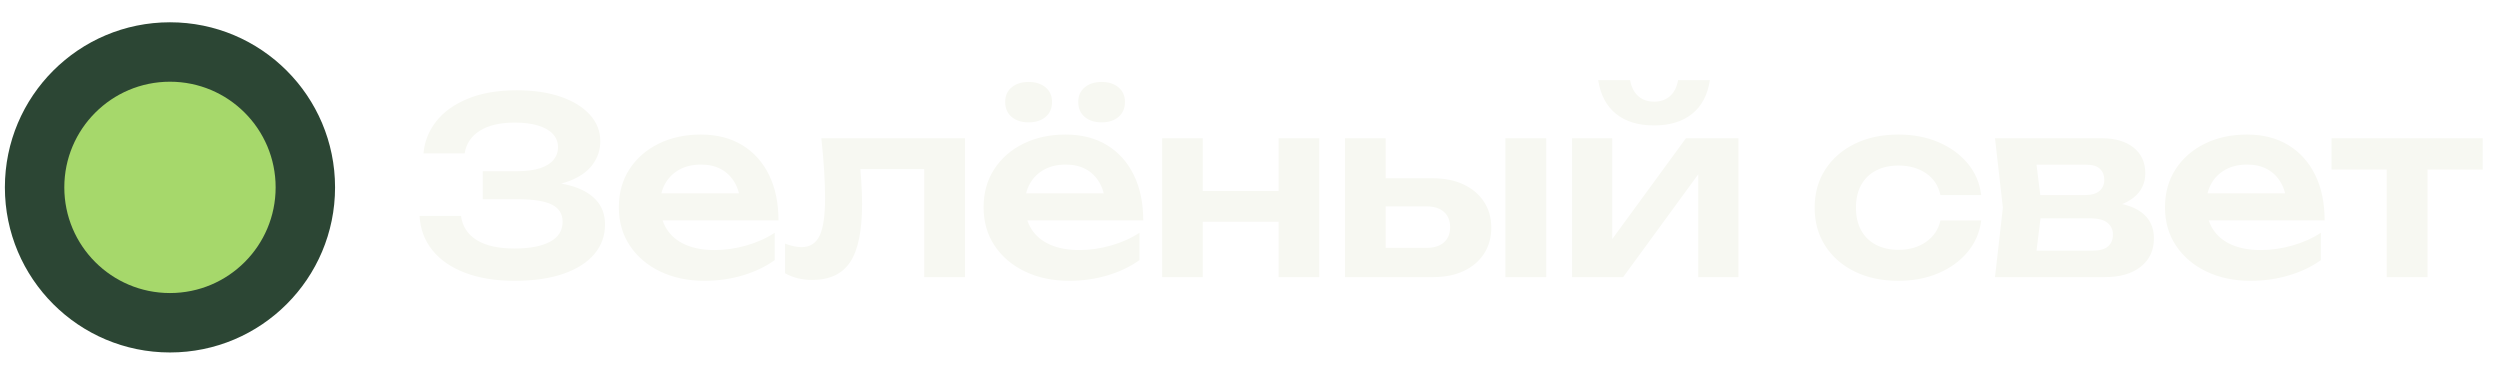
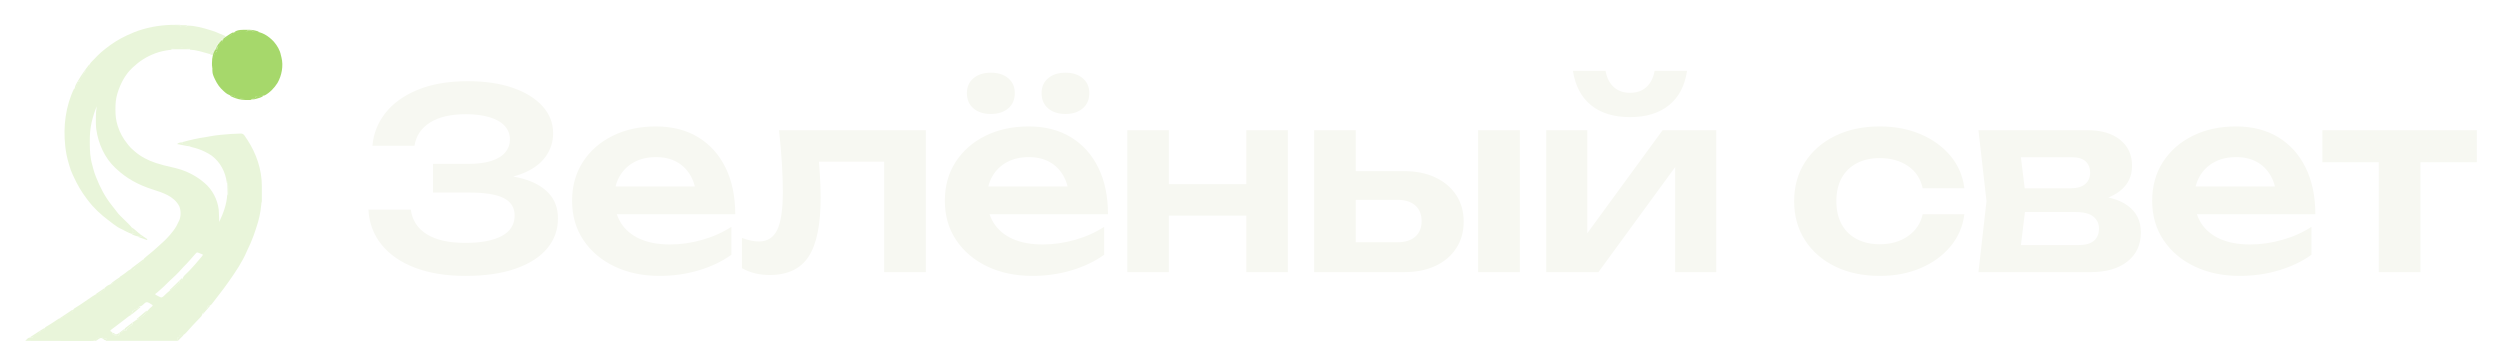
- <svg xmlns="http://www.w3.org/2000/svg" viewBox="0 0 1024 154" width="1024" height="154">
-   <circle cx="69.62" cy="76.75" r="67.62" fill="#2C4634" />
-   <circle cx="69.62" cy="76.75" r="43.28" fill="#A6D86B" />
-   <path d="M210.71 115.02Q199.19 115.02 190.575 111.76Q181.96 108.5 177.125 102.51Q172.29 96.52 171.85 88.44H188.83Q189.71 94.89 195.27 98.34Q200.83 101.79 210.71 101.79Q220.1 101.79 225.275 99.035Q230.45 96.28 230.45 90.8Q230.45 86.08 226.115 83.845Q221.78 81.61 212.11 81.61H197.74V70.12H211.81Q217.54 70.12 221.25 68.89Q224.96 67.66 226.765 65.43Q228.57 63.2 228.57 60.42Q228.57 57.12 226.42 54.84Q224.27 52.56 220.295 51.385Q216.32 50.21 210.89 50.21Q201.85 50.21 196.555 53.54Q191.26 56.87 190.31 62.84H173.46Q174.07 55.62 178.625 49.77Q183.18 43.92 191.56 40.45Q199.94 36.98 211.67 36.98Q222.06 36.98 229.725 39.645Q237.39 42.31 241.635 47.005Q245.88 51.7 245.88 57.89Q245.88 63.03 242.81 67.3Q239.74 71.57 233.375 74.07Q227.01 76.57 217.07 76.54V74.55Q226.64 74.12 233.505 75.995Q240.37 77.87 244.095 81.855Q247.82 85.84 247.82 91.99Q247.82 98.82 243.505 103.995Q239.19 109.17 230.89 112.095Q222.59 115.02 210.71 115.02Z M288.57 115.02Q278.43 115.02 270.505 111.24Q262.58 107.46 258.03 100.685Q253.48 93.91 253.48 84.92Q253.48 76.03 257.81 69.335Q262.14 62.64 269.745 58.875Q277.35 55.11 287.06 55.11Q296.92 55.11 304.035 59.45Q311.15 63.79 315.01 71.685Q318.87 79.58 318.87 90.28H266.86V79.18H309.88L303.29 83.18Q302.96 78.21 300.88 74.69Q298.8 71.17 295.345 69.29Q291.89 67.41 287.15 67.41Q282.05 67.41 278.31 69.455Q274.57 71.5 272.485 75.155Q270.4 78.81 270.4 83.73Q270.4 89.58 273.04 93.775Q275.68 97.97 280.675 100.195Q285.67 102.42 292.72 102.42Q299.13 102.42 305.66 100.565Q312.19 98.71 317.33 95.34V106.54Q311.77 110.54 304.29 112.78Q296.81 115.02 288.57 115.02Z M336.42 56.63H395.27V113.5H378.55V61.56L386.23 69.24H344.78L351.91 62.99Q352.44 69.07 352.775 74.23Q353.11 79.39 353.11 83.52Q353.11 99.88 348.28 107.27Q343.45 114.66 332.67 114.66Q329.64 114.66 326.9 114.015Q324.16 113.37 321.56 111.92V99.79Q323.36 100.49 325.11 100.86Q326.86 101.23 328.3 101.23Q333.47 101.23 335.71 96.55Q337.95 91.87 337.95 81.21Q337.95 76.36 337.585 70.17Q337.22 63.98 336.42 56.63Z M437.97 115.02Q427.83 115.02 419.905 111.24Q411.98 107.46 407.43 100.685Q402.88 93.91 402.88 84.92Q402.88 76.03 407.21 69.335Q411.54 62.64 419.145 58.875Q426.75 55.11 436.46 55.11Q446.32 55.11 453.435 59.45Q460.55 63.79 464.41 71.685Q468.27 79.58 468.27 90.28H416.26V79.18H459.28L452.69 83.18Q452.36 78.21 450.28 74.69Q448.2 71.17 444.745 69.29Q441.29 67.41 436.55 67.41Q431.45 67.41 427.71 69.455Q423.97 71.5 421.885 75.155Q419.8 78.81 419.8 83.73Q419.8 89.58 422.44 93.775Q425.08 97.97 430.075 100.195Q435.07 102.42 442.12 102.42Q448.53 102.42 455.06 100.565Q461.59 98.71 466.73 95.34V106.54Q461.17 110.54 453.69 112.78Q446.21 115.02 437.97 115.02ZM421.32 50.12Q417 50.12 414.36 47.885Q411.72 45.65 411.72 41.75Q411.72 38.01 414.36 35.79Q417 33.57 421.32 33.57Q425.64 33.57 428.28 35.79Q430.92 38.01 430.92 41.75Q430.92 45.65 428.28 47.885Q425.64 50.12 421.32 50.12ZM451.25 50.12Q446.93 50.12 444.29 47.885Q441.65 45.65 441.65 41.75Q441.65 38.01 444.29 35.79Q446.93 33.57 451.25 33.57Q455.5 33.57 458.14 35.79Q460.78 38.01 460.78 41.75Q460.78 45.65 458.14 47.885Q455.5 50.12 451.25 50.12Z M476.01 56.63H492.66V113.5H476.01ZM523.72 56.63H540.37V113.5H523.72ZM485.53 78.24H530.29V90.85H485.53Z M616.61 56.63H633.33V113.5H616.61ZM550.91 113.5V56.63H567.57V109.18L562.16 101.53H584.35Q588.9 101.53 591.435 99.285Q593.97 97.04 593.97 93.078Q593.97 89.03 591.435 86.785Q588.9 84.54 584.35 84.54H562.29V73.02H586.89Q594.12 73.02 599.49 75.56Q604.86 78.1 607.845 82.649Q610.83 87.199 610.83 93.264Q610.83 99.33 607.851 103.914Q604.872 108.499 599.541 110.999Q594.21 113.5 587.08 113.5Z M643.91 113.5V56.63H660.37V104.69L656.26 103.55L690.55 56.63H712.06V113.5H695.6V64.47L699.78 65.68L664.84 113.5ZM677.52 51.38Q667.8 51.38 661.915 46.625Q656.03 41.87 654.61 32.83H667.69Q668.46 37.1 671.02 39.37Q673.58 41.64 677.52 41.64Q681.49 41.64 684.035 39.37Q686.58 37.1 687.35 32.83H700.36Q699.01 41.87 693.09 46.625Q687.17 51.38 677.52 51.38Z M811.5 90.3Q810.59 97.63 805.94 103.205Q801.29 108.78 793.975 111.9Q786.66 115.02 777.61 115.02Q767.45 115.02 759.715 111.24Q751.98 107.46 747.63 100.7Q743.28 93.94 743.28 85.08Q743.28 76.19 747.63 69.445Q751.98 62.7 759.715 58.905Q767.45 55.11 777.61 55.11Q786.66 55.11 793.975 58.23Q801.29 61.35 805.94 66.91Q810.59 72.47 811.5 79.9H794.8Q793.55 74.13 788.895 70.965Q784.24 67.8 777.61 67.8Q772.36 67.8 768.415 69.85Q764.47 71.9 762.335 75.755Q760.2 79.61 760.2 85.08Q760.2 90.48 762.335 94.355Q764.47 98.23 768.415 100.28Q772.36 102.33 777.61 102.33Q784.31 102.33 788.965 99.035Q793.62 95.74 794.8 90.3Z M817.15 113.5 820.38 85.05 817.15 56.63H860.91Q869.14 56.63 873.925 60.46Q878.71 64.29 878.71 70.93Q878.71 77.13 873.91 80.94Q869.11 84.75 860.57 85.54L861.72 82.72Q871.7 83.01 876.975 86.855Q882.25 90.7 882.25 97.6Q882.25 104.96 876.88 109.23Q871.51 113.5 862.21 113.5ZM833.29 109.76 826.85 102.67H857.14Q861.45 102.67 863.455 100.92Q865.46 99.17 865.46 96.01Q865.46 93.13 863.245 91.275Q861.03 89.42 856.03 89.42H830.25V79.91H853.89Q858 79.91 859.96 78.19Q861.92 76.47 861.92 73.65Q861.92 70.9 860.17 69.18Q858.42 67.46 854.52 67.46H826.95L833.29 60.44L836.33 85.05Z M921.87 115.02Q911.73 115.02 903.805 111.24Q895.88 107.46 891.33 100.685Q886.78 93.91 886.78 84.92Q886.78 76.03 891.11 69.335Q895.44 62.64 903.045 58.875Q910.65 55.11 920.36 55.11Q930.22 55.11 937.335 59.45Q944.45 63.79 948.31 71.685Q952.17 79.58 952.17 90.28H900.16V79.18H943.18L936.59 83.18Q936.26 78.21 934.18 74.69Q932.1 71.17 928.645 69.29Q925.19 67.41 920.45 67.41Q915.35 67.41 911.61 69.455Q907.87 71.5 905.785 75.155Q903.7 78.81 903.7 83.73Q903.7 89.58 906.34 93.775Q908.98 97.97 913.975 100.195Q918.97 102.42 926.02 102.42Q932.43 102.42 938.96 100.565Q945.49 98.71 950.63 95.34V106.54Q945.07 110.54 937.59 112.78Q930.11 115.02 921.87 115.02Z M977.6 62.42H994.32V113.5H977.6ZM955 56.63H1016.92V69.44H955Z" fill="#F7F8F2" />
+ <svg xmlns="http://www.w3.org/2000/svg" viewBox="0 0 1002 145" width="1002" height="145">
+   <svg x="8.0" y="8.0" width="107.1" height="128.6" viewBox="0 0 665 799">
+     <path d="M0 0 C0 0.33 0 0.66 0 1 C-3.47 1.16 -3.47 1.16 -21 2 C-14.07 2 -7.14 2 0 2 C0 2.66 0 3.32 0 4 C0.52 3.84 1.03 3.67 1.56 3.5 C4.75 2.85 7.75 2.88 11 3 C11.33 3.33 11.66 3.66 12 4 C13.67 4.04 15.33 4.04 17 4 C17 3.34 17 2.68 17 2 C37.04 2.06 56.48 7.72 75.5 13.56 C76.09 13.74 76.09 13.74 79.09 14.66 C85.48 16.69 91.55 19.02 97.61 21.88 C101.54 23.72 105.61 25.24 109.66 26.79 C112 28 112 28 113 31 C112.01 31 111.02 31 110 31 C109.67 30.67 109.34 30.34 109 30 C108.67 30.99 108.34 31.98 108 33 C106.68 33.7 105.35 34.37 104 35 C103.46 35.54 102.93 36.07 102.38 36.62 C102.15 36.85 102.15 36.85 101 38 C100.34 38 99.68 38 99 38 C98.9 38.64 98.79 39.28 98.69 39.94 C98.57 40.28 98.57 40.28 98 42 C97.5 42.16 97.5 42.16 95 43 C94.9 43.78 94.79 44.57 94.69 45.38 C94 48 94 48 91 50 C89.81 53.62 89.81 53.62 89 57 C88.34 57 87.68 57 87 57 C86.5 58.48 86.5 58.48 84 66 C82.68 65.67 81.36 65.34 80 65 C80 65.99 80 66.98 80 68 C79.34 68.33 78.68 68.66 78 69 C77.34 69.99 76.68 70.98 76 72 C75.34 71.67 74.68 71.34 74 71 C74 71.66 74 72.32 74 73 C73.44 72.83 72.88 72.65 72.3 72.47 C64.96 70.23 57.56 68.26 50.12 66.38 C49.53 66.22 49.53 66.22 46.52 65.43 C39 63.52 31.75 62.36 24 62 C24 61.34 24 60.68 24 60 C23.09 60.02 22.19 60.04 21.25 60.06 C18.47 60.01 16.64 59.69 14 59 C11.96 58.61 9.92 58.23 7.88 57.88 C6.82 57.69 5.77 57.5 4.68 57.3 C2 57 2 57 0 58 C-1.07 57.98 -2.14 57.96 -3.25 57.94 C-9.57 57.83 -15.78 59.02 -22 60 C-22 60.66 -22 61.32 -22 62 C-23.3 62.18 -24.61 62.36 -25.95 62.55 C-38.41 64.33 -50.23 66.46 -62 71 C-62.65 71.25 -63.3 71.5 -63.98 71.75 C-84.77 79.76 -101.78 90.7 -118 106 C-118.67 106.62 -119.35 107.24 -120.04 107.88 C-137.62 124.65 -149.19 147.15 -156.25 170.12 C-156.5 170.92 -156.74 171.72 -157 172.55 C-160.65 184.95 -161.44 197.03 -161.44 209.88 C-161.44 210.69 -161.44 211.51 -161.44 212.35 C-161.42 225.78 -160.2 238.16 -156 251 C-155.78 251.72 -155.55 252.44 -155.32 253.18 C-150.3 268.92 -142.36 283.17 -132 296 C-131.32 296.89 -130.64 297.79 -129.94 298.71 C-125.74 304.18 -121.32 308.64 -116 313 C-115.13 313.77 -114.25 314.54 -113.36 315.34 C-98.24 328.49 -80.23 337.72 -61.25 343.94 C-60.62 344.15 -60 344.35 -59.35 344.57 C-47.38 348.53 -35.25 351.46 -22.96 354.23 C-15.2 355.99 -7.52 357.83 0.06 360.25 C0.76 360.47 1.46 360.69 2.18 360.92 C22.01 367.5 42.19 378.38 58 392 C58.73 392.59 59.47 393.18 60.22 393.79 C79.99 410.21 92.74 435.19 95.78 460.52 C96.28 466.16 96.39 471.84 96.56 477.5 C96.61 478.8 96.65 480.1 96.69 481.44 C96.8 484.62 96.9 487.81 97 491 C107.2 469.3 115.91 446.21 117 422 C117.66 423.32 118.32 424.64 119 426 C119.2 422.23 119.38 418.46 119.56 414.69 C119.62 413.62 119.67 412.54 119.73 411.44 C119.78 410.41 119.83 409.38 119.88 408.32 C119.9 407.85 119.9 407.85 120.02 405.45 C120 403 120 403 119 400 C118.7 397.4 118.49 394.79 118.28 392.18 C118 390 118 390 117 389 C117 390.65 117 392.3 117 394 C116.67 394 116.34 394 116 394 C115.89 393.18 115.78 392.36 115.67 391.51 C111.98 365.55 99.69 342.33 78.73 326.26 C73.77 322.65 68.48 319.73 63 317 C62.32 316.66 61.64 316.32 60.93 315.96 C50.86 311.01 40.84 307.59 29.91 305.01 C27.05 304.32 24.56 303.52 22 302 C22 301.34 22 300.68 22 300 C16.34 298.65 10.78 297.63 5 297 C5.33 295.35 5.66 293.7 6 292 C24.95 286.8 43.93 282.41 63.4 279.68 C67.49 279.1 71.52 278.33 75.56 277.5 C82.88 276.09 90.22 275.2 97.62 274.38 C98.18 274.31 98.18 274.31 100.98 274 C108.98 273.15 116.97 272.49 125 272 C126.28 271.92 127.56 271.84 128.88 271.76 C132.21 271.59 135.53 271.46 138.86 271.38 C140.22 271.33 141.57 271.27 142.92 271.19 C154.13 270.54 154.13 270.54 158.52 273.97 C160.62 276.54 162.32 279.14 164 282 C164.99 283.42 165.98 284.84 166.98 286.25 C189.53 320.79 203.21 360.71 203.13 402.12 C203.13 403.23 203.13 404.34 203.14 405.49 C203.14 407.81 203.13 410.13 203.13 412.45 C203.12 416.02 203.13 419.58 203.14 423.14 C203.14 425.41 203.13 427.67 203.13 429.94 C203.13 431 203.14 432.07 203.14 433.17 C203.14 434.15 203.13 435.14 203.13 436.15 C203.13 436.59 203.13 436.59 203.13 438.78 C203 441 203 441 202 444 C201.83 445.75 201.65 447.49 201.51 449.24 C199.87 467.73 195.76 486.39 189.7 503.94 C188.88 506.35 188.09 508.78 187.31 511.21 C184.24 520.65 180.99 529.9 177 539 C176.16 541.04 175.33 543.08 174.5 545.12 C172.59 549.71 170.5 554.15 168.21 558.55 C167.32 560.35 166.51 562.2 165.74 564.05 C154.48 590.59 137.56 615.56 121 639 C120.54 639.65 120.09 640.3 119.62 640.97 C112.3 651.37 104.72 661.58 96.87 671.6 C95.04 673.95 93.22 676.33 91.41 678.7 C89.7 680.92 87.99 683.14 86.27 685.35 C85.43 686.44 84.59 687.54 83.75 688.64 C82.58 690.19 81.38 691.72 80.19 693.25 C79.5 694.14 78.81 695.03 78.11 695.95 C75.71 698.28 74.28 698.7 71 699 C70.67 699.99 70.34 700.98 70 702 C69.34 701.67 68.68 701.34 68 701 C68 702.32 68 703.64 68 705 C67.34 705 66.68 705 66 705 C65.87 705.3 65.87 705.3 65.19 706.81 C63.99 709.01 62.83 710.32 61 712 C58.7 714.12 58.03 714.92 57 718 C56.34 718 55.68 718 55 718 C54.97 718.84 54.95 719.67 54.92 720.54 C53.62 725.42 50.82 727.92 47.31 731.44 C45.94 732.85 44.58 734.27 43.21 735.68 C42.51 736.4 41.81 737.11 41.09 737.85 C37.84 741.19 34.67 744.59 31.5 748 C30.91 748.63 30.33 749.26 29.72 749.9 C26.82 753.01 23.96 756.15 21.19 759.38 C20.13 760.59 19.07 761.8 18 763 C17.31 763.78 16.62 764.56 15.9 765.37 C11.24 770.37 7 774.13 0 775 C-0.99 774.67 -1.98 774.34 -3 774 C-3 775.32 -3 776.64 -3 778 C-3.99 778 -4.98 778 -6 778 C-6.66 780.97 -7.32 783.94 -8 787 C-66.41 787 -124.82 787 -185 787 C-184.67 785.02 -184.34 783.04 -184 781 C-186.31 781.33 -188.62 781.66 -191 782 C-191.66 780.68 -192.32 779.36 -193 778 C-204.17 778.19 -204.17 778.19 -207.44 781.38 C-207.95 782.24 -208.47 783.11 -209 784 C-213.05 787.09 -216.11 787.37 -221.13 787.36 C-221.84 787.36 -222.54 787.37 -223.27 787.37 C-225.63 787.37 -228 787.36 -230.36 787.34 C-232.05 787.34 -233.75 787.34 -235.44 787.34 C-240.04 787.34 -244.64 787.33 -249.24 787.3 C-254.05 787.29 -258.85 787.28 -263.66 787.28 C-272.76 787.27 -281.86 787.25 -290.97 787.22 C-301.33 787.18 -311.69 787.17 -322.05 787.15 C-343.37 787.12 -364.68 787.07 -386 787 C-378.36 779.25 -378.36 779.25 -373.61 778.75 C-371.39 778.75 -369.21 778.82 -367 779 C-367 778.34 -367 777.68 -367 777 C-362.81 773.57 -358.29 770.63 -353.44 768.25 C-351 767 -351 767 -350 764 C-348.01 763.31 -346.01 762.64 -344 762 C-340.69 760.12 -340.69 760.12 -338 758 C-337.92 757.39 -337.84 756.78 -337.76 756.14 C-336.51 752.62 -333.28 751.36 -330.19 749.56 C-328.74 748.69 -327.29 747.82 -325.84 746.95 C-325.06 746.48 -324.28 746.01 -323.48 745.53 C-320.84 743.9 -318.25 742.21 -315.66 740.49 C-314.77 739.9 -313.88 739.31 -312.97 738.7 C-311.22 737.54 -309.48 736.38 -307.74 735.2 C-306.94 734.67 -306.13 734.14 -305.3 733.59 C-304.95 733.35 -304.95 733.35 -303.15 732.15 C-300.75 730.87 -298.7 730.32 -296 730 C-295.67 730.33 -295.34 730.66 -295 731 C-294.67 730.01 -294.34 729.02 -294 728 C-292.95 727.71 -291.9 727.42 -290.81 727.12 C-287.15 726.05 -285.44 724.89 -282.67 722.36 C-280.06 720.23 -277.13 718.77 -274.15 717.21 C-268.3 713.91 -268.3 713.91 -267.23 710.63 C-265.35 706.61 -262.1 705.11 -258.38 702.88 C-256.81 701.9 -255.25 700.93 -253.7 699.95 C-252.91 699.46 -252.12 698.97 -251.3 698.46 C-247.89 696.29 -244.57 694 -241.25 691.69 C-234.81 687.24 -228.36 682.82 -221.88 678.44 C-221.43 678.13 -221.43 678.13 -219.18 676.59 C-214.87 673.7 -211.07 671.35 -206 670 C-205.26 669.61 -204.51 669.22 -203.75 668.81 C-203.17 668.54 -202.59 668.28 -202 668 C-201.34 668.33 -200.68 668.66 -200 669 C-199.67 668.01 -199.34 667.02 -199 666 C-196.5 664.13 -193.89 662.49 -191.25 660.82 C-188.66 658.73 -188.76 658.06 -188 655 C-182.74 650.1 -177.35 646 -170 646 C-169.67 645.01 -169.34 644.02 -169 643 C-167.36 642.27 -165.69 641.61 -164 641 C-159.87 638.78 -156.42 636.19 -153 633 C-152.91 632.38 -152.82 631.77 -152.72 631.13 C-151.56 627.7 -148.59 626.24 -145.69 624.31 C-144.41 623.44 -143.13 622.56 -141.86 621.68 C-141.21 621.24 -140.57 620.79 -139.9 620.34 C-136.03 617.62 -132.34 614.65 -128.62 611.71 C-125.95 609.97 -124.16 609.3 -121 609 C-120.3 609.21 -119.6 609.41 -118.88 609.62 C-118.57 609.69 -118.57 609.69 -117 610 C-114.87 608.46 -113.92 606.85 -112.62 604.56 C-110.15 600.66 -106.46 598.33 -102.77 595.63 C-102.22 595.22 -101.66 594.81 -101.09 594.39 C-99.94 593.54 -98.8 592.71 -97.64 591.89 C-93.72 588.96 -92.12 586.32 -90 582 C-88.03 580.08 -86.14 578.39 -84 576.69 C-83.42 576.21 -82.84 575.74 -82.25 575.25 C-80.51 573.82 -78.76 572.41 -77 571 C-70.38 565.67 -63.96 560.24 -57.77 554.42 C-54.94 551.77 -52.07 549.18 -49.13 546.65 C-38.17 537.1 -27.78 526.6 -19 515 C-18.33 514.16 -17.66 513.32 -16.97 512.45 C-11.13 504.87 -6.89 496.7 -3 488 C-2.61 487.14 -2.23 486.28 -1.83 485.39 C1.92 475.2 1.65 461.36 -2.68 451.45 C-16.21 426.39 -43.54 418.15 -69 410 C-103.58 398.9 -133.5 383.19 -160 358 C-160.68 357.38 -161.37 356.76 -162.07 356.12 C-188.2 331.63 -204.12 296.01 -209 261 C-209.19 259.7 -209.37 258.39 -209.56 257.05 C-210.25 250.6 -210.19 244.1 -210.19 237.62 C-210.19 235.4 -210.21 233.18 -210.22 230.96 C-210.26 221.47 -209.51 212.38 -208 203 C-213.03 215.14 -216.98 227.21 -220 240 C-220.3 241.24 -220.6 242.47 -220.9 243.75 C-224.54 259.67 -225.37 275.23 -225.31 291.5 C-225.31 291.98 -225.31 291.98 -225.31 294.43 C-225.26 313.11 -224.44 331.38 -219.06 349.39 C-218.16 352.47 -217.39 355.54 -216.65 358.66 C-215.07 365.03 -212.94 371.08 -210.56 377.19 C-210.35 377.75 -210.35 377.75 -209.25 380.57 C-199.53 405.09 -187.46 428.31 -171 449 C-170.08 450.17 -169.17 451.34 -168.25 452.52 C-166.37 454.92 -164.48 457.33 -162.58 459.73 C-159.89 463.13 -157.25 466.57 -154.63 470.04 C-151.25 474.11 -147.3 477.7 -143.52 481.4 C-141.22 483.67 -138.92 485.94 -136.62 488.21 C-135.41 489.41 -134.2 490.6 -132.98 491.79 C-131.22 493.52 -129.46 495.26 -127.71 497 C-127.44 497.26 -127.44 497.26 -126.06 498.6 C-123.11 501.55 -121.26 504.02 -120 508 C-119.63 508.7 -119.26 509.4 -118.88 510.12 C-118 512 -118 512 -118 515 C-116.35 514.34 -114.7 513.68 -113 513 C-112.34 513.99 -111.68 514.98 -111 516 C-111.66 517.32 -112.32 518.64 -113 520 C-115.31 520 -117.62 520 -120 520 C-120 518.68 -120 517.36 -120 516 C-121.99 516.07 -123.97 516.13 -125.96 516.2 C-128 516 -128 516 -131 514 C-131 513.01 -131 512.02 -131 511 C-131.66 511.33 -132.32 511.66 -133 512 C-149.19 511.07 -163.63 498.43 -176 489 C-177.03 488.23 -178.07 487.47 -179.13 486.68 C-197.8 472.71 -216.06 455.7 -230 437 C-231.07 435.61 -232.14 434.21 -233.21 432.82 C-246.36 415.56 -256.77 397.41 -265.77 377.68 C-266.58 375.91 -267.41 374.15 -268.26 372.39 C-271.57 365.47 -273.91 358.42 -276.06 351.07 C-276.62 349.13 -277.2 347.2 -277.78 345.27 C-281.8 331.71 -284.64 318.35 -286.19 304.31 C-286.23 303.93 -286.23 303.93 -286.45 301.97 C-291.78 252.97 -285.69 202.65 -264 158 C-263.67 158.66 -263.34 159.32 -263 160 C-259.14 156.14 -257.63 151.1 -256 146 C-255.35 144.33 -254.68 142.66 -254 141 C-253.01 141 -252.02 141 -251 141 C-250.88 140.41 -250.77 139.82 -250.65 139.21 C-249.96 136.87 -249.1 135.49 -247.62 133.56 C-244.43 129.25 -241.88 125.06 -240 120 C-239.34 120 -238.68 120 -238 120 C-238 118.68 -238 117.36 -238 116 C-237.34 116 -236.68 116 -236 116 C-236 115.34 -236 114.68 -236 114 C-234.36 112.31 -232.69 110.65 -231 109 C-226.06 103.92 -226.06 103.92 -225.82 100.32 C-224.56 95.23 -221.19 92.41 -217.56 88.75 C-216.83 88 -216.1 87.25 -215.35 86.47 C-213.9 84.98 -212.44 83.49 -210.98 82.01 C-209.34 80.34 -207.72 78.67 -206.1 76.98 C-200.44 71.16 -194.39 66.01 -188 61 C-187.4 60.52 -186.81 60.04 -186.19 59.55 C-170.06 46.62 -152.76 35.71 -134 27 C-133.23 26.63 -132.46 26.27 -131.66 25.89 C-120.03 20.39 -108.34 15.69 -96 12 C-94.97 11.69 -93.94 11.38 -92.88 11.05 C-62.19 1.99 -31.79 -0.42 0 0 Z M38.86 569.12 C38.02 570.07 37.18 571.02 36.31 572 C36.09 572.25 36.09 572.25 34.95 573.53 C31.91 576.94 28.91 580.39 25.91 583.84 C20.04 590.49 14.06 597.05 7.71 603.26 C6.02 604.98 4.45 606.77 2.89 608.61 C-1.35 613.47 -5.87 618.02 -10.44 622.56 C-10.84 622.97 -10.84 622.97 -12.88 625.02 C-17.18 629.31 -21.55 633.41 -26.15 637.37 C-29.07 639.94 -31.78 642.72 -34.5 645.5 C-38.55 649.6 -42.63 653.58 -47.02 657.31 C-50.35 660.16 -53.57 663.13 -56.8 666.08 C-59 668 -59 668 -62 670 C-62 670.66 -62 671.32 -62 672 C-59.76 673.2 -57.51 674.39 -55.25 675.56 C-54.62 675.9 -53.98 676.25 -53.33 676.6 C-48.55 679.06 -48.55 679.06 -45.99 678.77 C-43.67 677.87 -42.42 676.8 -40.64 675.05 C-40.03 674.45 -39.41 673.86 -38.77 673.24 C-38.13 672.6 -37.48 671.97 -36.81 671.31 C-32.2 666.89 -27.78 662.9 -22.32 659.55 C-14.41 654.27 -6.68 647.63 -1 640 C-1 639.34 -1 638.68 -1 638 C-0.38 637.71 0.24 637.42 0.88 637.12 C4.04 635.45 4.89 634.3 6.11 630.9 C8.24 625.74 12.26 622.35 16.25 618.56 C21.19 613.8 25.98 609.02 30.45 603.81 C32.53 601.38 34.7 599.04 36.88 596.69 C41.09 592.07 45.09 587.32 49.02 582.45 C50.66 580.41 52.35 578.42 54.06 576.44 C56 574 56 574 56 572 C53.88 571.16 51.75 570.33 49.62 569.5 C48.44 569.04 47.26 568.57 46.04 568.09 C41.53 566.47 41.53 566.47 38.86 569.12 Z M-90.88 695.38 C-94.89 699.2 -97.53 701.17 -103 702 C-103 702.66 -103 703.32 -103 704 C-103.66 704 -104.32 704 -105 704 C-105 704.66 -105 705.32 -105 706 C-105.41 706.11 -105.41 706.11 -107.5 706.69 C-111.65 708.24 -115.63 710.09 -119 713 C-119.35 714.33 -119.69 715.66 -120 717 C-120.99 717.66 -121.98 718.32 -123 719 C-123 720.32 -123 721.64 -123 723 C-123.59 723.27 -124.17 723.55 -124.77 723.83 C-126.94 724.97 -128.71 726.21 -130.62 727.73 C-131.32 728.28 -132.02 728.83 -132.74 729.39 C-133.48 729.98 -134.23 730.58 -135 731.19 C-142.59 737.15 -150.27 742.99 -158.01 748.76 C-160.34 750.5 -162.67 752.25 -165 754 C-165.43 754.32 -165.43 754.32 -167.59 755.93 C-168 756.24 -168 756.24 -170.09 757.82 C-170.46 758.1 -170.46 758.1 -172.36 759.52 C-172.9 760.01 -173.44 760.5 -174 761 C-174 761.66 -174 762.32 -174 763 C-173.2 763.43 -172.39 763.87 -171.56 764.31 C-169 766 -169 766 -168.19 768.69 C-168.13 769.45 -168.06 770.21 -168 771 C-166.68 771 -165.36 771 -164 771 C-163.67 771.99 -163.34 772.98 -163 774 C-159.81 774.81 -159.81 774.81 -156 775 C-153.06 772.69 -153.06 772.69 -151 770 C-151 769.34 -151 768.68 -151 768 C-150.53 767.87 -150.53 767.87 -148.12 767.19 C-145 766 -145 766 -143 763 C-139.88 761.81 -139.88 761.81 -137 761 C-136.67 761.33 -136.67 761.33 -135 763 C-134.79 762.11 -134.59 761.23 -134.38 760.31 C-132.39 755.53 -128.98 753.34 -124.83 750.53 C-124.1 750.03 -123.37 749.52 -122.62 749 C-121.94 748.55 -121.25 748.09 -120.54 747.62 C-119 746 -119 746 -118.77 743.31 C-118.85 742.55 -118.92 741.79 -119 741 C-118.44 740.75 -117.89 740.5 -117.31 740.25 C-115 739 -115 739 -112.62 737 C-109.82 734.86 -107.38 733.94 -104 733 C-104 732.34 -104 731.68 -104 731 C-103.42 730.89 -102.84 730.79 -102.25 730.68 C-99.69 729.91 -98.16 728.83 -96.06 727.19 C-95.37 726.65 -94.68 726.11 -93.97 725.55 C-93.32 725.04 -92.67 724.53 -92 724 C-91.03 723.28 -90.06 722.56 -89.06 721.81 C-87 720 -87 720 -86 717 C-85.03 715.97 -84.03 714.97 -83 714 C-82.1 712.92 -81.2 711.84 -80.31 710.75 C-77.36 707.25 -74.07 704.37 -70.54 701.48 C-70.29 701.24 -70.29 701.24 -69 700 C-69 699.34 -69 698.68 -69 698 C-71.45 696.27 -71.45 696.27 -74.69 694.38 C-75.74 693.74 -76.8 693.11 -77.89 692.46 C-83.98 689.6 -86.26 690.7 -90.88 695.38 Z " fill="#E9F5DA" transform="translate(399,12)" />
+     <path d="M0 0 C3.96 0 7.92 0 12 0 C12 0.66 12 1.32 12 2 C13.19 2.05 14.37 2.1 15.59 2.16 C36.22 3.44 51.91 13.07 65.94 28 C74.14 37.63 81.25 49.05 83.54 61.64 C84 64 84 64 85.02 67.51 C90.21 88.16 85.67 112.53 75.14 130.74 C67.51 143.08 55.94 155.22 43 162 C39.19 162.19 39.19 162.19 36 162 C36 162.66 36 163.32 36 164 C34.35 164 32.7 164 31 164 C31 164.66 31 165.32 31 166 C27.7 165.67 24.4 165.34 21 165 C20.67 166.32 20.34 167.64 20 169 C13.95 170.76 8.54 171.32 2.25 171.25 C1.37 171.25 0.5 171.24 -0.41 171.24 C-7.09 171.14 -13.46 170.4 -20 169 C-22 168.66 -24 168.32 -26 168 C-26 167.67 -26 167.34 -26 167 C-27.65 166.67 -29.3 166.34 -31 166 C-31 165.34 -31 164.68 -31 164 C-33.58 163.48 -36.16 162.97 -38.76 162.53 C-47.02 160.86 -51.92 157.72 -58 152 C-58.51 151.54 -59.02 151.09 -59.55 150.62 C-68.64 142.5 -74.74 133.96 -80 123 C-80.31 122.36 -80.62 121.72 -80.94 121.05 C-84.04 114.56 -86.95 108.29 -87 101 C-87.03 99.79 -87.05 98.57 -87.08 97.32 C-87.22 86.82 -87.22 86.82 -86 82 C-85.97 78.92 -86.07 75.86 -86.16 72.78 C-85.98 69.71 -85.2 68.2 -83 66 C-83.02 65.24 -83.04 64.47 -83.06 63.69 C-82.97 59.59 -81.24 57.36 -79 54 C-78.34 54 -77.68 54 -77 54 C-75.23 49.29 -74.51 44.97 -74 40 C-73.34 40 -72.68 40 -72 40 C-69.96 37.09 -69 35.6 -69 32 C-67.28 30.56 -65.44 29.46 -63.53 28.28 C-63.03 27.86 -62.52 27.44 -62 27 C-62 26.01 -62 25.02 -62 24 C-59.28 21.48 -56.41 20.36 -53 19 C-52.34 18.5 -51.68 18.01 -51 17.5 C-49 16 -49 16 -46.56 15.12 C-44 14 -44 14 -41.5 11.5 C-38.99 8.99 -37.27 8.18 -34 7 C-33.67 6.34 -33.34 5.68 -33 5 C-29.35 3.7 -25.84 4 -22.02 4.16 C-20 4 -20 4 -18 2 C-11.91 0.58 -6.16 1.28 0 2 C0 1.34 0 0.68 0 0 Z " fill="#A6D86B" transform="translate(566,26)" />
+     <path d="M0 0 C4.5 2.46 8.16 5.57 12 8.94 C13.21 9.99 14.42 11.04 15.62 12.09 C16.2 12.59 16.77 13.09 17.36 13.61 C18.81 14.84 20.34 15.96 21.88 17.07 C24.37 19.34 24.72 20.69 25 24 C16.43 23.81 9.72 21.65 2 18 C2 17.34 2 16.68 2 16 C3.15 15.84 3.15 15.84 9 15 C9.33 13.68 9.66 12.36 10 11 C8.68 11 7.36 11 6 11 C5.34 11 4.68 11 4 11 C3.86 10.53 3.86 10.53 3.12 8.12 C2 5 2 5 0 3 C0 2.01 0 1.02 0 0 Z " fill="#E9F5DA" transform="translate(277,516)" />
+     <path d="M0 0 C1.13 3.71 1.13 3.71 -0.06 6.31 C-2.5 9.7 -4.99 13.09 -8 16 C-8.66 16 -9.32 16 -10 16 C-10 16.66 -10 17.32 -10 18 C-10.66 18 -11.32 18 -12 18 C-12 19.32 -12 20.64 -12 22 C-12.66 22.33 -13.32 22.66 -14 23 C-14.73 24.67 -15.46 26.34 -16.15 28.02 C-18.1 32.55 -20.41 36.58 -24 40 C-24.33 40.99 -24.66 41.98 -25 43 C-25.99 43 -26.98 43 -28 43 C-28.12 43.7 -28.25 44.4 -28.38 45.12 C-29.54 50.48 -31.46 55.15 -34 60 C-34.33 60.66 -34.66 61.32 -35 62 C-35.66 62 -36.32 62 -37 62 C-36.68 55 -33.55 49.96 -30.06 44 C-29.47 42.98 -28.88 41.96 -28.28 40.9 C-19.86 26.44 -10.31 13.17 0 0 Z " fill="#E9F5DA" transform="translate(173,110)" />
+     <path d="M0 0 C0.99 0.99 1.98 1.98 3 3 C2.58 3.38 2.58 3.38 0.47 5.32 C-12.34 17.38 -19.4 30.85 -26 47 C-29.44 46.19 -29.44 46.19 -33 45 C-33.17 44.5 -33.17 44.5 -34 42 C-33.34 42 -32.68 42 -32 42 C-31.34 41.01 -30.68 40.02 -30 39 C-29.34 39 -28.68 39 -28 39 C-28 38.01 -28 37.02 -28 36 C-27.01 36 -26.02 36 -25 36 C-23.68 33.36 -22.36 30.72 -21 28 C-20.34 28 -19.68 28 -19 28 C-18.92 26.89 -18.83 25.77 -18.75 24.62 C-18.5 23.43 -18.25 22.23 -18 21 C-16 19.88 -16 19.88 -14 19 C-13.63 17.34 -13.29 15.67 -13 14 C-12.01 13.34 -11.02 12.68 -10 12 C-9.67 11.01 -9.34 10.02 -9 9 C-7.67 8.67 -6.33 8.33 -5 8 C-4.67 7.01 -4.34 6.02 -4 5 C-1.94 4.31 -1.94 4.31 0 4 C0 2.68 0 1.36 0 0 Z " fill="#E9F5DA" transform="translate(507,41)" />
+     <path d="M0 0 C4.71 0.48 8.67 0.97 13 3 C13 3.66 13 4.32 13 5 C14.98 5 16.96 5 19 5 C19 5.33 19 5.66 19 6 C24.5 7.52 29.56 8.34 35.25 8.56 C36.73 8.63 38.22 8.71 39.7 8.78 C40.42 8.82 41.15 8.85 41.89 8.89 C46.6 9.14 51.3 9.57 56 10 C53 13 50.16 12.32 46.05 12.38 C35 12.36 25.47 11.86 15 8 C13.86 7.58 12.71 7.16 11.53 6.73 C2.9 3.34 2.9 3.34 0 0 Z " fill="#A6D86B" transform="translate(522,187)" />
+     <path d="M0 0 C0.65 -0.01 0.65 -0.01 3.97 -0.06 C12.74 -0 20.16 1.44 28.38 4.5 C28.38 4.83 28.38 5.16 28.38 5.5 C22.64 5.7 17.77 5.77 12.38 3.5 C12.38 2.84 12.38 2.18 12.38 1.5 C8.41 1.5 4.46 1.5 0.38 1.5 C0.38 2.16 0.38 2.82 0.38 3.5 C-0.49 3.48 -1.36 3.45 -2.26 3.43 C-3.41 3.41 -4.56 3.39 -5.75 3.38 C-6.89 3.35 -8.02 3.33 -9.2 3.3 C-13.42 3.55 -16.85 4.61 -20.62 6.5 C-22.67 6.57 -24.71 6.58 -26.75 6.56 C-27.85 6.55 -28.94 6.54 -30.07 6.54 C-30.49 6.53 -30.49 6.53 -32.62 6.5 C-24.94 -1.18 -10.03 0.06 0 0 Z " fill="#A6D86B" transform="translate(565.625,24.5)" />
+     <path d="M0 0 C0.17 0.5 0.17 0.5 1 3 C-3.34 6.98 -7.77 10.59 -12.62 13.94 C-16.93 16.99 -19.89 19.96 -22.68 24.43 C-24.35 26.42 -25.46 26.68 -28 27 C-30.75 26.56 -30.75 26.56 -33 26 C-29.54 22.28 -25.64 19.38 -21.56 16.38 C-20.14 15.32 -18.71 14.26 -17.29 13.2 C-16.93 12.93 -16.93 12.93 -15.12 11.59 C-11.89 9.17 -8.69 6.71 -5.5 4.25 C-5.22 4.03 -5.22 4.03 -3.81 2.95 C-2.54 1.97 -1.27 0.98 0 0 Z " fill="#E9F5DA" transform="translate(307,596)" />
+     <path d="M0 0 C2 3 2 3 1.75 4.94 C0.36 8.75 -1.15 11.15 -4 14 C-5.71 16.61 -6 17.88 -5.94 21.06 C-5.96 22.03 -5.98 23 -6 24 C-6.49 24.47 -6.98 24.94 -7.49 25.42 C-9.44 27.46 -9.35 28.45 -9.29 31.23 C-9.28 32.03 -9.27 32.84 -9.26 33.66 C-9.24 34.5 -9.21 35.33 -9.19 36.19 C-9.17 37.03 -9.16 37.88 -9.15 38.75 C-9.11 40.83 -9.06 42.92 -9 45 C-9.33 45 -9.66 45 -10 45 C-10.33 46.65 -10.66 48.3 -11 50 C-11.33 50 -11.66 50 -12 50 C-12.32 34.32 -12.38 18.87 -4 5 C-1.8 4.11 -1.8 4.11 0 4 C0 2.68 0 1.36 0 0 Z " fill="#A6D86B" transform="translate(490,69)" />
+     <path d="M0 0 C0.16 0.5 0.16 0.5 1 3 C-6.75 9.28 -6.75 9.28 -12 9 C-12.04 9.3 -12.04 9.3 -12.23 10.84 C-13.27 13.75 -14.52 14.16 -17.25 15.5 C-20.87 17.36 -23.85 19.42 -27 22 C-27.66 22 -28.32 22 -29 22 C-29 22.66 -29 23.32 -29 24 C-29.66 24 -30.32 24 -31 24 C-31.33 24.66 -31.66 25.32 -32 26 C-32 25.34 -32 24.68 -32 24 C-33.32 23.67 -34.64 23.34 -36 23 C-11.22 6.74 -11.22 6.74 0 0 Z " fill="#E9F5DA" transform="translate(61,767)" />
+     <path d="M0 0 C-0.34 2.87 -0.82 3.85 -3.04 5.78 C-3.47 6.06 -3.47 6.06 -5.62 7.5 C-6.53 8.1 -7.43 8.71 -8.36 9.33 C-11.52 11.33 -14.74 13.17 -18 15 C-18.7 15.58 -19.4 16.15 -20.12 16.75 C-22.53 18.35 -24.17 18.24 -27 18 C-27.33 19.32 -27.66 20.64 -28 22 C-29.32 21.34 -30.64 20.68 -32 20 C-16.47 9.65 -16.47 9.65 -13.7 7.81 C-11.92 6.61 -10.14 5.41 -8.37 4.2 C-7.57 3.65 -6.76 3.1 -5.93 2.54 C-5.22 2.05 -4.51 1.56 -3.78 1.05 C-2 0 -2 0 0 0 Z " fill="#E9F5DA" transform="translate(132,722)" />
+     <path d="M0 0 C7.45 0.7 14.8 1.98 22 4 C22 4.33 22 4.66 22 5 C4.84 5 -12.32 5 -30 5 C-30 4.67 -30 4.34 -30 4 C-26.86 3.49 -23.71 2.99 -20.56 2.5 C-20.12 2.43 -20.12 2.43 -17.9 2.07 C-13.53 1.39 -9.33 0.92 -4.9 0.97 C-4.26 0.97 -4.26 0.97 -1 1 C-0.67 0.67 -0.34 0.34 0 0 Z " fill="#E9F5DA" transform="translate(401,68)" />
+     <path d="M0 0 C-0.66 1.32 -1.32 2.64 -2 4 C-0.87 3.94 0.27 3.88 1.44 3.81 C6.34 3.79 10.47 5.24 15 7 C15 7.66 15 8.32 15 9 C15.99 9.33 16.98 9.66 18 10 C11.13 9.12 4.36 7.76 -2.44 6.44 C-3.65 6.2 -4.85 5.97 -6.1 5.73 C-9.07 5.15 -12.03 4.58 -15 4 C-10.99 -0.01 -5.44 -0.27 0 0 Z " fill="#E9F5DA" transform="translate(406,305)" />
+     <path d="M0 0 C0.33 0.99 0.66 1.98 1 3 C-0.29 4.38 -1.63 5.71 -3 7 C-3.66 7 -4.32 7 -5 7 C-5.26 7.75 -5.53 8.5 -5.8 9.27 C-9.88 18.53 -21.15 25 -29 31 C-29.66 30.67 -30.32 30.34 -31 30 C-30.55 29.59 -30.55 29.59 -28.28 27.5 C-18.61 18.57 -9.25 9.37 0 0 Z " fill="#E9F5DA" transform="translate(403,643)" />
+     <path d="M0 0 C0.3 0.18 0.3 0.18 1.81 1.06 C1.81 1.39 1.81 1.72 1.81 2.06 C0.6 2.29 -0.62 2.52 -1.88 2.75 C-6.23 3.82 -8.09 5.81 -11.19 9.06 C-13.22 10.22 -15.28 11.21 -17.42 12.17 C-19.19 13.06 -19.19 13.06 -21.19 15.06 C-24.11 16.41 -25.94 17.06 -29.19 17.06 C-24.24 12.15 -18.76 8.36 -12.88 4.69 C-12.17 4.25 -11.46 3.81 -10.74 3.35 C-3.11 -1.33 -3.11 -1.33 0 0 Z " fill="#A6D86B" transform="translate(533.1875,31.9375)" />
+     <path d="M0 0 C1.32 0.33 2.64 0.66 4 1 C-3.53 7.52 -11.03 14.02 -19 20 C-19.33 19.01 -19.66 18.02 -20 17 C-19.01 16.34 -18.02 15.68 -17 15 C-16.72 14.2 -16.44 13.4 -16.16 12.58 C-14.61 9.14 -12.83 8.38 -9.5 6.69 C-8.52 6.18 -7.54 5.66 -6.53 5.14 C-4 4 -4 4 -2 4 C-2 3.34 -2 2.68 -2 2 C-1.34 2 -0.68 2 0 2 C0 1.34 0 0.68 0 0 Z " fill="#E9F5DA" transform="translate(296,714)" />
+     <path d="M0 0 C0.88 0.15 1.77 0.31 2.68 0.47 C3.34 1.46 4 2.45 4.68 3.47 C8.3 3.66 8.3 3.66 11.68 3.47 C11.68 5.12 11.68 6.77 11.68 8.47 C7.41 8.47 5.36 6.2 2.03 3.68 C-0.32 2.47 -0.32 2.47 -2.82 2.59 C-6.43 3.86 -9.1 6.01 -12.14 8.29 C-14.32 9.47 -14.32 9.47 -16.6 9.15 C-16.88 9.04 -16.88 9.04 -18.32 8.47 C-17.95 8.27 -17.95 8.27 -16.07 7.28 C-13.32 5.47 -13.32 5.47 -11.76 2.78 C-8.14 -0.65 -4.81 -0.05 0 0 Z " fill="#E9F5DA" transform="translate(203.3203,789.5312)" />
+     <path d="M0 0 C0.99 0.33 1.98 0.66 3 1 C0.72 3.34 -1.58 5.67 -3.88 8 C-4.2 8.33 -4.2 8.33 -5.85 10.02 C-6.47 10.66 -7.1 11.29 -7.74 11.94 C-8.32 12.52 -8.89 13.11 -9.49 13.71 C-11 15 -11 15 -13 15 C-12.12 8.25 -12.12 8.25 -11 6 C-10.01 6 -9.02 6 -8 6 C-8 4.68 -8 3.36 -8 2 C-7.01 1.67 -6.02 1.34 -5 1 C-5 1.66 -5 2.32 -5 3 C-4.24 2.48 -3.47 1.97 -2.69 1.44 C-1.8 0.96 -0.91 0.49 0 0 Z " fill="#E9F5DA" transform="translate(404,784)" />
+     <path d="M0 0 C0.33 0.99 0.66 1.98 1 3 C0.4 3.25 -0.2 3.5 -0.81 3.75 C-3 5 -3 5 -4.44 7.06 C-6 9 -6 9 -8.56 9.5 C-9.37 9.66 -10.17 9.83 -11 10 C-12.12 11.88 -12.12 11.88 -13 14 C-14.19 15.81 -14.19 15.81 -16 17 C-19.69 16.69 -19.69 16.69 -23 16 C-23.33 15.01 -23.66 14.02 -24 13 C-25.32 13 -26.64 13 -28 13 C-28 11.68 -28 10.36 -28 9 C-25.08 10.07 -23.22 10.78 -21 13 C-17.26 12.68 -14.95 11.55 -12.01 9.28 C-11.31 8.74 -10.6 8.2 -9.87 7.65 C-9.15 7.08 -8.43 6.52 -7.69 5.94 C-6.95 5.37 -6.21 4.8 -5.44 4.22 C-3.62 2.82 -1.81 1.41 0 0 Z " fill="#E9F5DA" transform="translate(259,770)" />
+     <path d="M0 0 C0.45 0 0.45 0 2.73 0 C3.7 0.01 4.68 0.01 5.68 0.02 C6.68 0.02 7.67 0.02 8.7 0.02 C11.89 0.03 15.08 0.04 18.27 0.05 C20.43 0.06 22.58 0.06 24.74 0.06 C30.04 0.08 35.34 0.09 40.64 0.11 C40.81 0.61 40.81 0.61 41.64 3.11 C39.66 3.44 37.68 3.77 35.64 4.11 C35.64 3.45 35.64 2.79 35.64 2.11 C32.01 2.44 28.38 2.77 24.64 3.11 C24.64 2.45 24.64 1.79 24.64 1.11 C23.87 1.2 23.1 1.28 22.3 1.37 C16.18 1.97 10.7 2.16 4.64 1.11 C4.31 1.77 3.98 2.43 3.64 3.11 C3.64 2.45 3.64 1.79 3.64 1.11 C3.19 1.21 3.19 1.21 0.89 1.68 C-2.04 2.07 -3.62 2.06 -6.36 1.11 C-4.01 -0.06 -2.62 -0.01 0 0 Z " fill="#E9F5DA" transform="translate(374.3579,12.88647)" />
+     <path d="M0 0 C0.33 0.66 0.66 1.32 1 2 C0.53 2.43 0.05 2.87 -0.44 3.31 C-2 5 -2 5 -3 8 C-5.14 9.94 -5.14 9.94 -7.81 12 C-8.69 12.68 -9.56 13.36 -10.46 14.06 C-10.88 14.38 -10.88 14.38 -13 16 C-13.35 16.29 -13.35 16.29 -15.14 17.75 C-17 19 -17 19 -20 19 C-20.33 19.99 -20.66 20.98 -21 22 C-22.32 21.67 -23.64 21.34 -25 21 C-24.37 20.49 -23.74 19.98 -23.09 19.45 C-15.27 13.1 -7.62 6.58 0 0 Z " fill="#E9F5DA" transform="translate(315,724)" />
+     <path d="M0 0 C0.33 1.32 0.66 2.64 1 4 C0.75 4.18 0.75 4.18 -0.5 5.1 C-2.68 6.72 -4.85 8.35 -7 10 C-7.68 10.51 -8.36 11.03 -9.05 11.56 C-13.78 15.34 -13.78 15.34 -14.94 18.88 C-14.96 19.58 -14.98 20.28 -15 21 C-15.66 20.34 -16.32 19.68 -17 19 C-17.99 19 -18.98 19 -20 19 C-19.17 14.16 -16 12.29 -12.25 9.5 C-11.01 8.55 -9.76 7.6 -8.52 6.66 C-7.92 6.21 -7.32 5.76 -6.71 5.3 C-4.44 3.57 -2.22 1.79 0 0 Z " fill="#E9F5DA" transform="translate(279,754)" />
+     <path d="M0 0 C1.68 0.29 3.34 0.62 5 1 C0.53 5.29 -4.25 6.61 -10.06 8.25 C-10.96 8.52 -11.86 8.79 -12.78 9.06 C-16.75 10.22 -19.82 11 -24 11 C-24 10.34 -24 9.68 -24 9 C-23.43 8.89 -22.87 8.78 -22.29 8.67 C-21.55 8.51 -20.82 8.35 -20.06 8.19 C-19.33 8.04 -18.6 7.89 -17.85 7.73 C-17.24 7.49 -16.63 7.25 -16 7 C-15.67 6.01 -15.34 5.02 -15 4 C-9.58 2.77 -9.58 2.77 -6.62 3.94 C-6.09 4.29 -5.55 4.64 -5 5 C-5 4.34 -5 3.68 -5 3 C-4.36 2.69 -3.72 2.38 -3.06 2.06 C-1 1 -1 1 0 0 Z " fill="#A6D86B" transform="translate(602,187)" />
+     <path d="M0 0 C5.41 3.57 10.75 7.2 16 11 C15.67 11.66 15.34 12.32 15 13 C7.41 10.36 -0.18 7.72 -8 5 C-4.16 4.04 -2.68 4.08 1 5 C0.83 4.17 0.83 4.17 0 0 Z " fill="#E9F5DA" transform="translate(301,535)" />
+     <path d="M0 0 C4.09 0.48 8.01 0.97 12 2 C12.99 2 13.98 2 15 2 C14.67 2.16 14.67 2.16 13 3 C14.42 5.03 15.55 5.9 17.98 6.42 C19.98 6.66 21.99 6.84 24 7 C24 8.65 24 10.3 24 12 C18.54 10.39 13.67 7.95 8.62 5.38 C7.79 4.95 6.96 4.53 6.11 4.1 C4.07 3.07 2.03 2.04 0 1 C0 0.67 0 0.34 0 0 Z " fill="#E9F5DA" transform="translate(255,521)" />
+     <path d="M0 0 C0.33 0.99 0.66 1.98 1 3 C-1.68 5.2 -4.34 7.22 -7.25 9.12 C-10 11 -10 11 -11 13 C-12.33 13.35 -13.66 13.69 -15 14 C-15.99 14.66 -16.98 15.32 -18 16 C-20.19 15.62 -20.19 15.62 -22 15 C-19.46 13.25 -16.92 11.5 -14.38 9.75 C-13.66 9.26 -12.95 8.77 -12.21 8.26 C-8.16 5.47 -4.1 2.72 0 0 Z " fill="#E9F5DA" transform="translate(210,668)" />
+     <path d="M0 0 C0.33 0.17 0.33 0.17 2 1 C2.38 3.43 2.38 3.43 2.56 6.44 C2.91 11.81 2.91 11.81 4 14 C4.02 15.74 3.96 17.49 3.88 19.23 C3.83 20.26 3.78 21.29 3.73 22.35 C3.68 23.43 3.62 24.51 3.56 25.62 C3.51 26.71 3.46 27.8 3.4 28.92 C3.27 31.61 3.14 34.31 3 37 C2.67 37.17 2.67 37.17 1 38 C0.67 25.46 0.34 12.92 0 0 Z " fill="#E9F5DA" transform="translate(516,401)" />
+     <path d="M0 0 C0.33 0.99 0.66 1.98 1 3 C-0.41 4.3 -1.83 5.59 -3.25 6.88 C-4.04 7.59 -4.83 8.31 -5.64 9.05 C-9.36 12.12 -11.11 13 -16 13 C-16.33 14.32 -16.66 15.64 -17 17 C-18.65 17 -20.3 17 -22 17 C-17.85 12.52 -13.21 9.15 -8.19 5.69 C-7.4 5.14 -6.61 4.59 -5.8 4.02 C-3.87 2.68 -1.94 1.34 0 0 Z " fill="#E9F5DA" transform="translate(246,642)" />
+     <path d="M0 0 C0.66 0.99 1.32 1.98 2 3 C-3.75 8 -3.75 8 -6 8 C-5.75 8.56 -5.5 9.11 -5.25 9.69 C-5 12 -5 12 -6.94 14.75 C-7.62 15.49 -8.3 16.23 -9 17 C-9.66 16.67 -10.32 16.34 -11 16 C-11 16.99 -11 17.98 -11 19 C-11.66 19 -12.32 19 -13 19 C-13 20.32 -13 21.64 -13 23 C-13.99 23.33 -14.98 23.66 -16 24 C-13.26 14.6 -7.23 6.51 0 0 Z " fill="#A6D86B" transform="translate(503,50)" />
+     <path d="M0 0 C0.66 0.33 1.32 0.66 2 1 C-4.24 8.42 -10.51 15.8 -17 23 C-17.33 22.01 -17.66 21.02 -18 20 C-17.34 20 -16.68 20 -16 20 C-15.9 19.42 -15.79 18.85 -15.69 18.25 C-14.24 13.53 -10.56 10.28 -7 7 C-6.34 7 -5.68 7 -5 7 C-5 5.68 -5 4.36 -5 3 C-4.34 3 -3.68 3 -3 3 C-1.38 1.5 -1.38 1.5 0 0 Z " fill="#E9F5DA" transform="translate(472,710)" />
+   </svg>
+   <path d="M186.523 110.582Q175.003 110.582 166.388 107.322Q157.773 104.062 152.938 98.073Q148.103 92.083 147.663 84.003H164.643Q165.523 90.453 171.083 93.903Q176.643 97.353 186.523 97.353Q195.913 97.353 201.088 94.598Q206.263 91.843 206.263 86.363Q206.263 81.642 201.928 79.407Q197.593 77.172 187.923 77.172H173.553V65.683H187.623Q193.353 65.683 197.063 64.453Q200.773 63.223 202.578 60.993Q204.383 58.762 204.383 55.982Q204.383 52.682 202.233 50.402Q200.083 48.122 196.108 46.947Q192.133 45.772 186.703 45.772Q177.663 45.772 172.368 49.102Q167.073 52.432 166.123 58.402H149.273Q149.883 51.182 154.438 45.332Q158.993 39.482 167.373 36.012Q175.753 32.543 187.483 32.543Q197.873 32.543 205.538 35.208Q213.203 37.873 217.448 42.568Q221.693 47.262 221.693 53.452Q221.693 58.592 218.623 62.862Q215.553 67.133 209.188 69.633Q202.823 72.133 192.883 72.103V70.113Q202.453 69.683 209.318 71.558Q216.183 73.433 219.908 77.418Q223.633 81.403 223.633 87.553Q223.633 94.383 219.318 99.558Q215.003 104.733 206.703 107.657Q198.403 110.582 186.523 110.582Z M264.383 110.582Q254.243 110.582 246.318 106.802Q238.393 103.022 233.843 96.248Q229.293 89.473 229.293 80.483Q229.293 71.593 233.623 64.898Q237.953 58.203 245.558 54.438Q253.163 50.673 262.873 50.673Q272.733 50.673 279.848 55.013Q286.963 59.353 290.823 67.248Q294.683 75.142 294.683 85.842H242.673V74.743H285.693L279.103 78.743Q278.773 73.772 276.693 70.252Q274.613 66.732 271.158 64.852Q267.703 62.972 262.963 62.972Q257.863 62.972 254.123 65.017Q250.383 67.062 248.298 70.717Q246.213 74.372 246.213 79.293Q246.213 85.143 248.853 89.338Q251.493 93.533 256.488 95.758Q261.483 97.983 268.533 97.983Q274.943 97.983 281.473 96.128Q288.003 94.273 293.143 90.903V102.102Q287.583 106.102 280.103 108.342Q272.623 110.582 264.383 110.582Z M312.233 52.193H371.083V109.062H354.363V57.122L362.043 64.802H320.593L327.723 58.552Q328.253 64.632 328.588 69.792Q328.923 74.953 328.923 79.083Q328.923 95.443 324.093 102.833Q319.263 110.222 308.483 110.222Q305.453 110.222 302.713 109.577Q299.973 108.933 297.373 107.483V95.353Q299.173 96.053 300.923 96.423Q302.673 96.793 304.113 96.793Q309.283 96.793 311.523 92.113Q313.763 87.433 313.763 76.773Q313.763 71.923 313.398 65.733Q313.033 59.543 312.233 52.193Z M413.783 110.582Q403.643 110.582 395.718 106.802Q387.793 103.022 383.243 96.248Q378.693 89.473 378.693 80.483Q378.693 71.593 383.023 64.898Q387.353 58.203 394.958 54.438Q402.563 50.673 412.273 50.673Q422.133 50.673 429.248 55.013Q436.363 59.353 440.223 67.248Q444.083 75.142 444.083 85.842H392.073V74.743H435.093L428.503 78.743Q428.173 73.772 426.093 70.252Q424.013 66.732 420.558 64.852Q417.103 62.972 412.363 62.972Q407.263 62.972 403.523 65.017Q399.783 67.062 397.698 70.717Q395.613 74.372 395.613 79.293Q395.613 85.143 398.253 89.338Q400.893 93.533 405.888 95.758Q410.883 97.983 417.933 97.983Q424.343 97.983 430.873 96.128Q437.403 94.273 442.543 90.903V102.102Q436.983 106.102 429.503 108.342Q422.023 110.582 413.783 110.582ZM397.133 45.682Q392.813 45.682 390.173 43.447Q387.533 41.212 387.533 37.313Q387.533 33.573 390.173 31.353Q392.813 29.133 397.133 29.133Q401.453 29.133 404.093 31.353Q406.733 33.573 406.733 37.313Q406.733 41.212 404.093 43.447Q401.453 45.682 397.133 45.682ZM427.063 45.682Q422.743 45.682 420.103 43.447Q417.463 41.212 417.463 37.313Q417.463 33.573 420.103 31.353Q422.743 29.133 427.063 29.133Q431.313 29.133 433.953 31.353Q436.593 33.573 436.593 37.313Q436.593 41.212 433.953 43.447Q431.313 45.682 427.063 45.682Z M451.823 52.193H468.473V109.062H451.823ZM499.533 52.193H516.183V109.062H499.533ZM461.343 73.803H506.103V86.412H461.343Z M592.423 52.193H609.143V109.062H592.423ZM526.723 109.062V52.193H543.383V104.743L537.973 97.093H560.163Q564.713 97.093 567.248 94.848Q569.783 92.603 569.783 88.641Q569.783 84.593 567.248 82.347Q564.713 80.102 560.163 80.102H538.103V68.583H562.703Q569.933 68.583 575.303 71.123Q580.673 73.663 583.658 78.212Q586.643 82.761 586.643 88.827Q586.643 94.893 583.664 99.477Q580.685 104.061 575.354 106.562Q570.023 109.062 562.893 109.062Z M619.723 109.062V52.193H636.183V100.253L632.073 99.113L666.363 52.193H687.873V109.062H671.413V60.032L675.593 61.242L640.653 109.062ZM653.333 46.942Q643.613 46.942 637.728 42.188Q631.843 37.433 630.423 28.393H643.503Q644.273 32.663 646.833 34.933Q649.393 37.203 653.333 37.203Q657.303 37.203 659.848 34.933Q662.393 32.663 663.163 28.393H676.173Q674.823 37.433 668.903 42.188Q662.983 46.942 653.333 46.942Z M787.313 85.863Q786.403 93.193 781.753 98.768Q777.103 104.343 769.788 107.463Q762.473 110.582 753.423 110.582Q743.263 110.582 735.528 106.802Q727.793 103.022 723.443 96.263Q719.093 89.503 719.093 80.643Q719.093 71.753 723.443 65.008Q727.793 58.263 735.528 54.468Q743.263 50.673 753.423 50.673Q762.473 50.673 769.788 53.793Q777.103 56.913 781.753 62.472Q786.403 68.032 787.313 75.462H770.613Q769.363 69.692 764.708 66.527Q760.053 63.362 753.423 63.362Q748.173 63.362 744.228 65.412Q740.283 67.462 738.148 71.317Q736.013 75.172 736.013 80.643Q736.013 86.043 738.148 89.918Q740.283 93.793 744.228 95.843Q748.173 97.893 753.423 97.893Q760.123 97.893 764.778 94.598Q769.433 91.303 770.613 85.863Z M792.963 109.062 796.193 80.613 792.963 52.193H836.723Q844.953 52.193 849.738 56.023Q854.523 59.853 854.523 66.493Q854.523 72.693 849.723 76.503Q844.923 80.313 836.383 81.103L837.533 78.283Q847.513 78.573 852.788 82.418Q858.063 86.263 858.063 93.163Q858.063 100.523 852.693 104.793Q847.323 109.062 838.023 109.062ZM809.103 105.323 802.663 98.233H832.953Q837.263 98.233 839.268 96.483Q841.273 94.733 841.273 91.573Q841.273 88.693 839.058 86.837Q836.843 84.982 831.843 84.982H806.063V75.473H829.703Q833.813 75.473 835.773 73.753Q837.733 72.033 837.733 69.212Q837.733 66.462 835.983 64.742Q834.233 63.022 830.333 63.022H802.763L809.103 56.002L812.143 80.613Z M897.683 110.582Q887.543 110.582 879.618 106.802Q871.693 103.022 867.143 96.248Q862.593 89.473 862.593 80.483Q862.593 71.593 866.923 64.898Q871.253 58.203 878.858 54.438Q886.463 50.673 896.173 50.673Q906.033 50.673 913.148 55.013Q920.263 59.353 924.123 67.248Q927.983 75.142 927.983 85.842H875.973V74.743H918.993L912.403 78.743Q912.073 73.772 909.993 70.252Q907.913 66.732 904.458 64.852Q901.003 62.972 896.263 62.972Q891.163 62.972 887.423 65.017Q883.683 67.062 881.598 70.717Q879.513 74.372 879.513 79.293Q879.513 85.143 882.153 89.338Q884.793 93.533 889.788 95.758Q894.783 97.983 901.833 97.983Q908.243 97.983 914.773 96.128Q921.303 94.273 926.443 90.903V102.102Q920.883 106.102 913.403 108.342Q905.923 110.582 897.683 110.582Z M953.413 57.982H970.133V109.062H953.413ZM930.813 52.193H992.733V65.002H930.813Z" fill="#F7F8F2" />
</svg>
